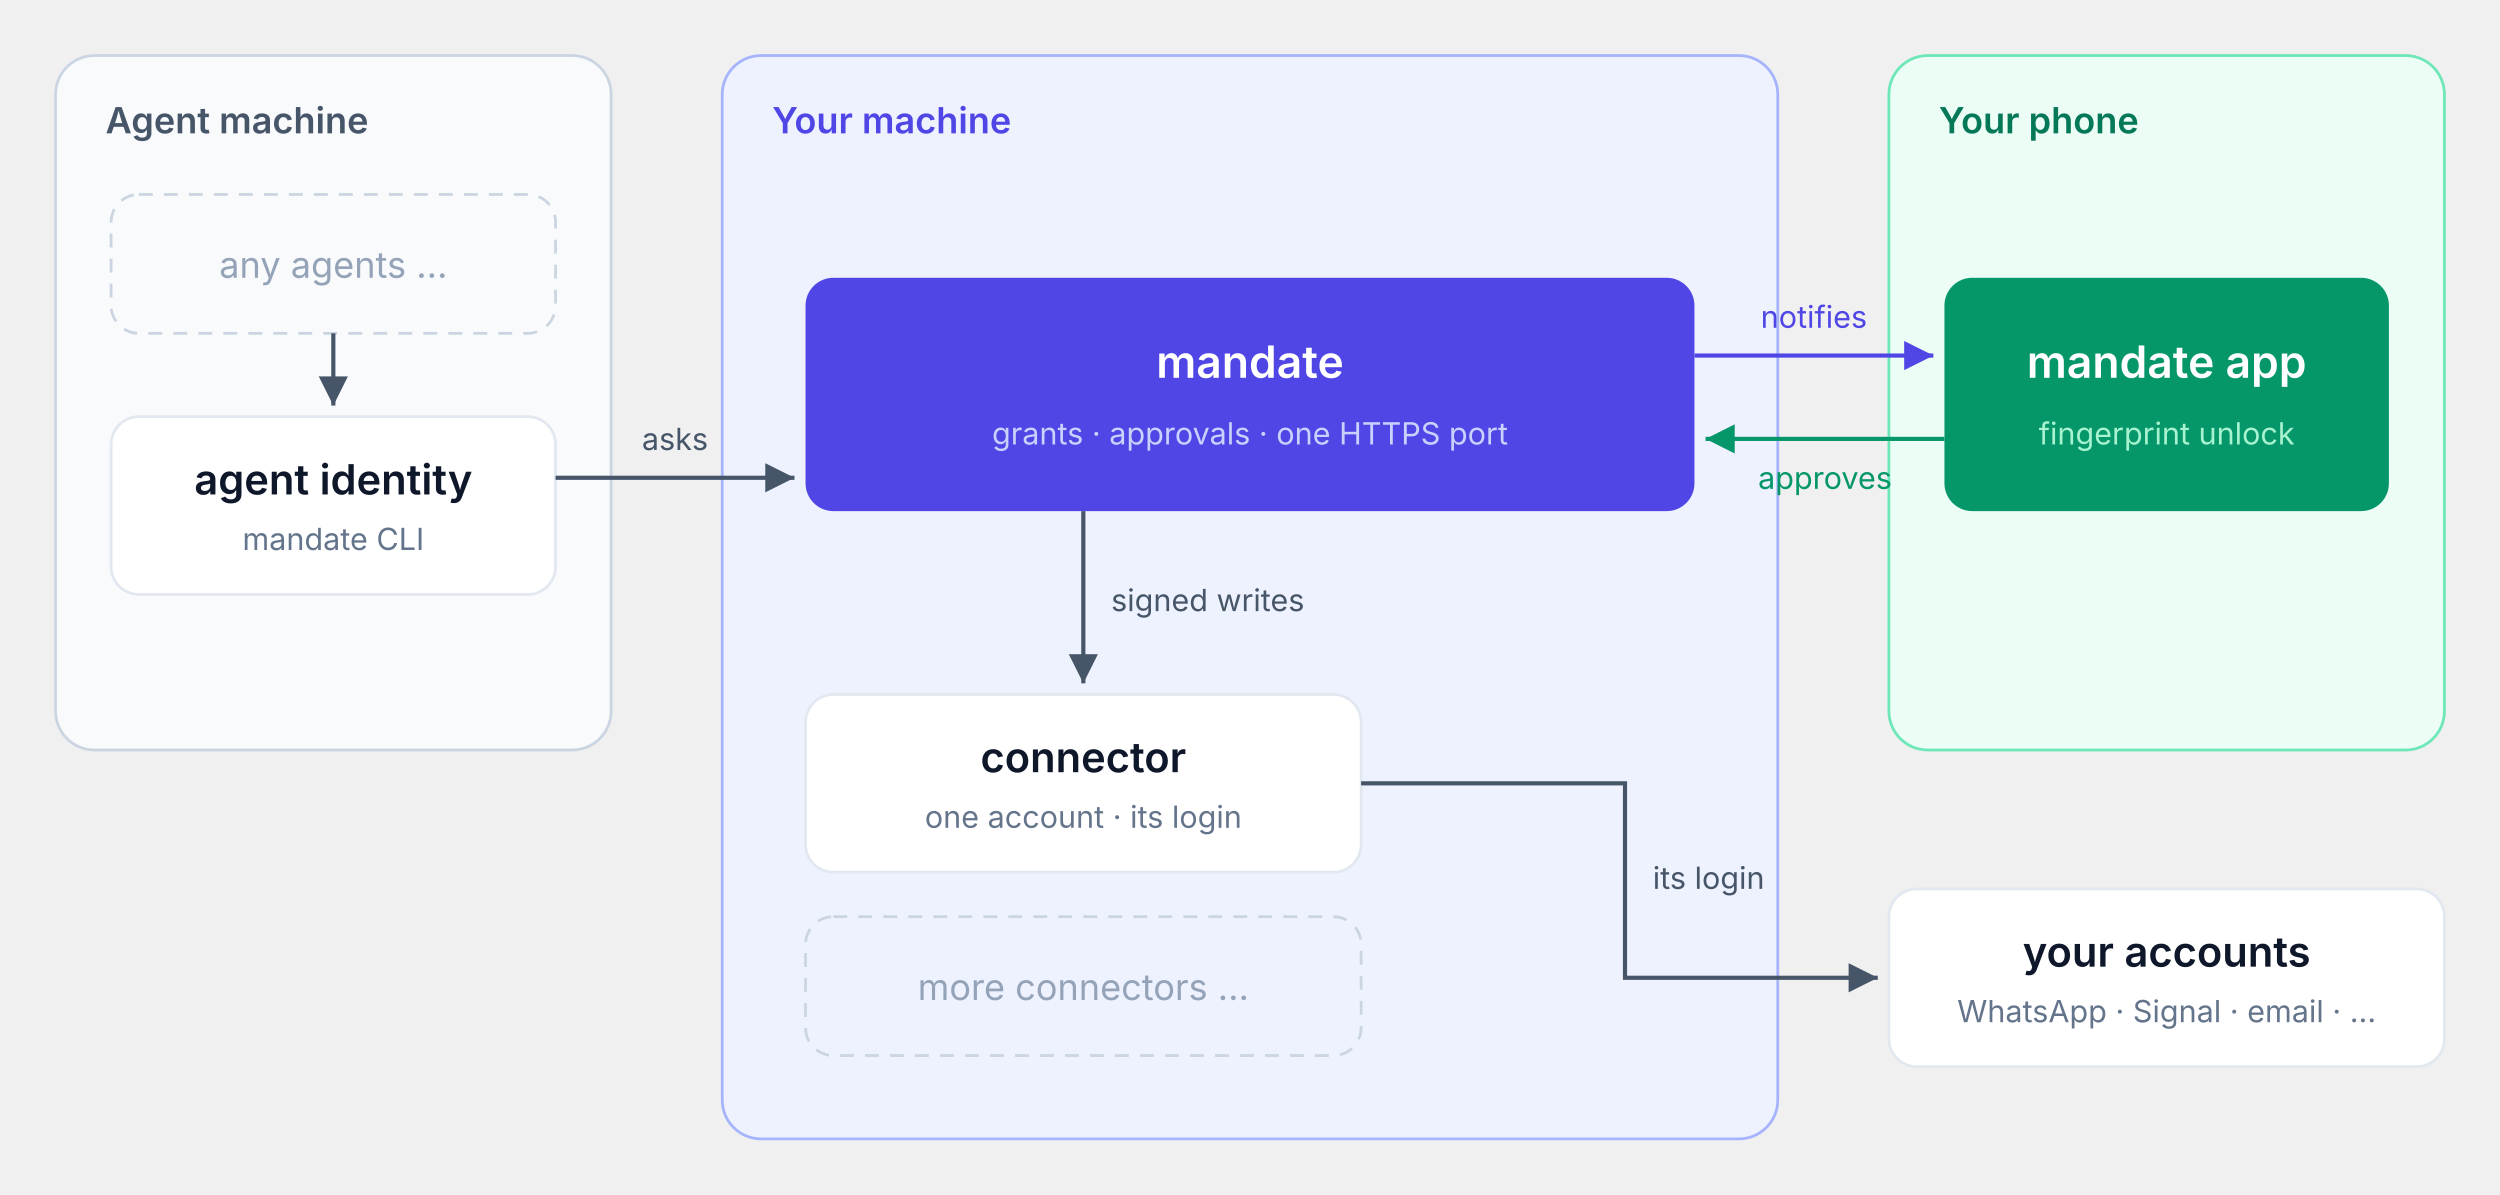
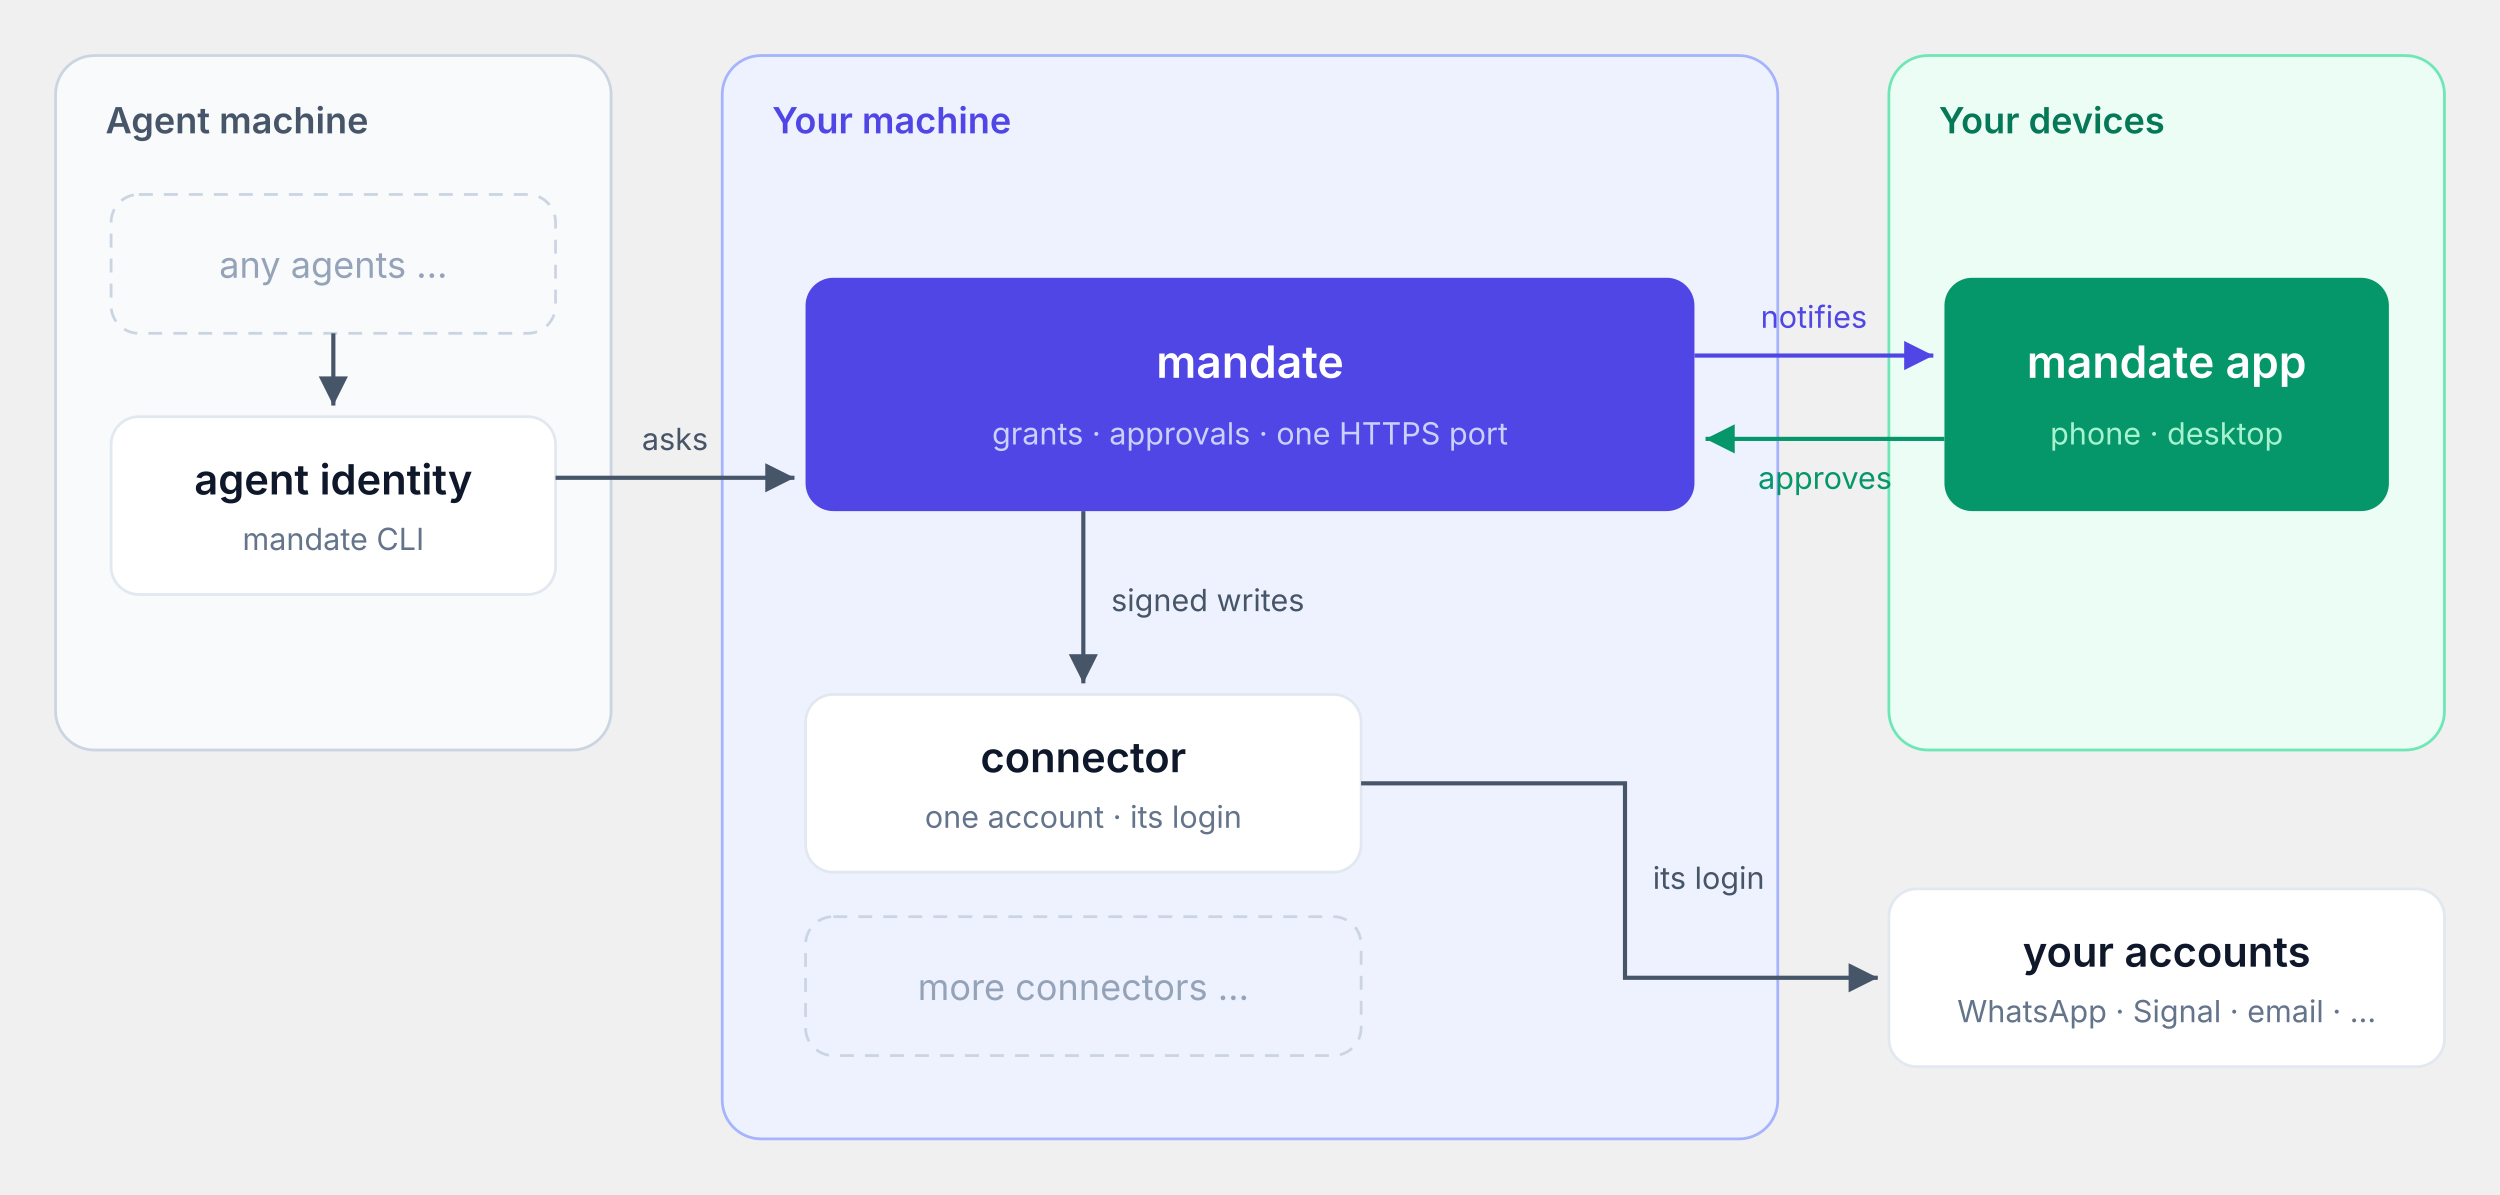
<svg xmlns="http://www.w3.org/2000/svg" width="900" height="430" viewBox="0 0 900 430" font-family="Inter, -apple-system, Segoe UI, Helvetica, Arial, sans-serif">
  <defs>
    <marker id="a" markerWidth="9" markerHeight="9" refX="7" refY="3.5" orient="auto">
      <path d="M0,0 L7,3.5 L0,7 Z" fill="#475569" />
    </marker>
    <marker id="ab" markerWidth="9" markerHeight="9" refX="7" refY="3.5" orient="auto">
      <path d="M0,0 L7,3.5 L0,7 Z" fill="#4f46e5" />
    </marker>
    <marker id="ag" markerWidth="9" markerHeight="9" refX="7" refY="3.5" orient="auto">
      <path d="M0,0 L7,3.5 L0,7 Z" fill="#059669" />
    </marker>
  </defs>
  <rect x="20" y="20" width="200" height="250" rx="14" fill="#f8fafc" stroke="#cbd5e1" />
  <text x="38" y="48" font-size="13" font-weight="600" fill="#475569">Agent machine</text>
  <rect x="40" y="70" width="160" height="50" rx="10" fill="none" stroke="#cbd5e1" stroke-dasharray="5 4" />
  <text x="120" y="100" text-anchor="middle" font-size="13" fill="#94a3b8">any agents …</text>
  <line x1="120" y1="120" x2="120" y2="146" stroke="#475569" stroke-width="1.5" marker-end="url(#a)" />
  <rect x="40" y="150" width="160" height="64" rx="10" fill="#fff" stroke="#e2e8f0" />
  <text x="120" y="178" text-anchor="middle" font-size="15" font-weight="600" fill="#0f172a">agent identity</text>
  <text x="120" y="198" text-anchor="middle" font-size="11" fill="#64748b">mandate CLI</text>
  <rect x="260" y="20" width="380" height="390" rx="14" fill="#eef2ff" stroke="#a5b4fc" />
  <text x="278" y="48" font-size="13" font-weight="600" fill="#4f46e5">Your machine</text>
  <rect x="290" y="100" width="320" height="84" rx="10" fill="#4f46e5" />
  <text x="450" y="136" text-anchor="middle" font-size="16" font-weight="600" fill="#fff">mandate</text>
  <text x="450" y="160" text-anchor="middle" font-size="11" fill="#c7d2fe">grants · approvals · one HTTPS port</text>
  <rect x="290" y="250" width="200" height="64" rx="10" fill="#fff" stroke="#e2e8f0" />
  <text x="390" y="278" text-anchor="middle" font-size="15" font-weight="600" fill="#0f172a">connector</text>
  <text x="390" y="298" text-anchor="middle" font-size="11" fill="#64748b">one account · its login</text>
  <rect x="290" y="330" width="200" height="50" rx="10" fill="none" stroke="#cbd5e1" stroke-dasharray="5 4" />
  <text x="390" y="360" text-anchor="middle" font-size="13" fill="#94a3b8">more connectors …</text>
  <rect x="680" y="20" width="200" height="250" rx="14" fill="#ecfdf5" stroke="#6ee7b7" />
-   <text x="698" y="48" font-size="13" font-weight="600" fill="#047857">Your phone</text>
+   <text x="698" y="48" font-size="13" font-weight="600" fill="#047857">Your devices</text>
  <rect x="700" y="100" width="160" height="84" rx="10" fill="#059669" />
  <text x="780" y="136" text-anchor="middle" font-size="16" font-weight="600" fill="#fff">mandate app</text>
-   <text x="780" y="160" text-anchor="middle" font-size="11" fill="#a7f3d0">fingerprint unlock</text>
+   <text x="780" y="160" text-anchor="middle" font-size="11" fill="#a7f3d0">phone · desktop</text>
  <rect x="680" y="320" width="200" height="64" rx="10" fill="#fff" stroke="#e2e8f0" />
  <text x="780" y="348" text-anchor="middle" font-size="15" font-weight="600" fill="#0f172a">your accounts</text>
  <text x="780" y="368" text-anchor="middle" font-size="11" fill="#64748b">WhatsApp · Signal · email · …</text>
  <line x1="200" y1="172" x2="286" y2="172" stroke="#475569" stroke-width="1.5" marker-end="url(#a)" />
  <text x="243" y="162" text-anchor="middle" font-size="11" fill="#475569">asks</text>
  <line x1="610" y1="128" x2="696" y2="128" stroke="#4f46e5" stroke-width="1.5" marker-end="url(#ab)" />
  <text x="653" y="118" text-anchor="middle" font-size="11" fill="#4f46e5">notifies</text>
  <line x1="700" y1="158" x2="614" y2="158" stroke="#059669" stroke-width="1.5" marker-end="url(#ag)" />
  <text x="657" y="176" text-anchor="middle" font-size="11" fill="#059669">approves</text>
  <line x1="390" y1="184" x2="390" y2="246" stroke="#475569" stroke-width="1.5" marker-end="url(#a)" />
  <text x="400" y="220" font-size="11" fill="#475569">signed writes</text>
  <path d="M490,282 H585 V352 H676" fill="none" stroke="#475569" stroke-width="1.5" marker-end="url(#a)" />
  <text x="595" y="320" font-size="11" fill="#475569">its login</text>
</svg>
